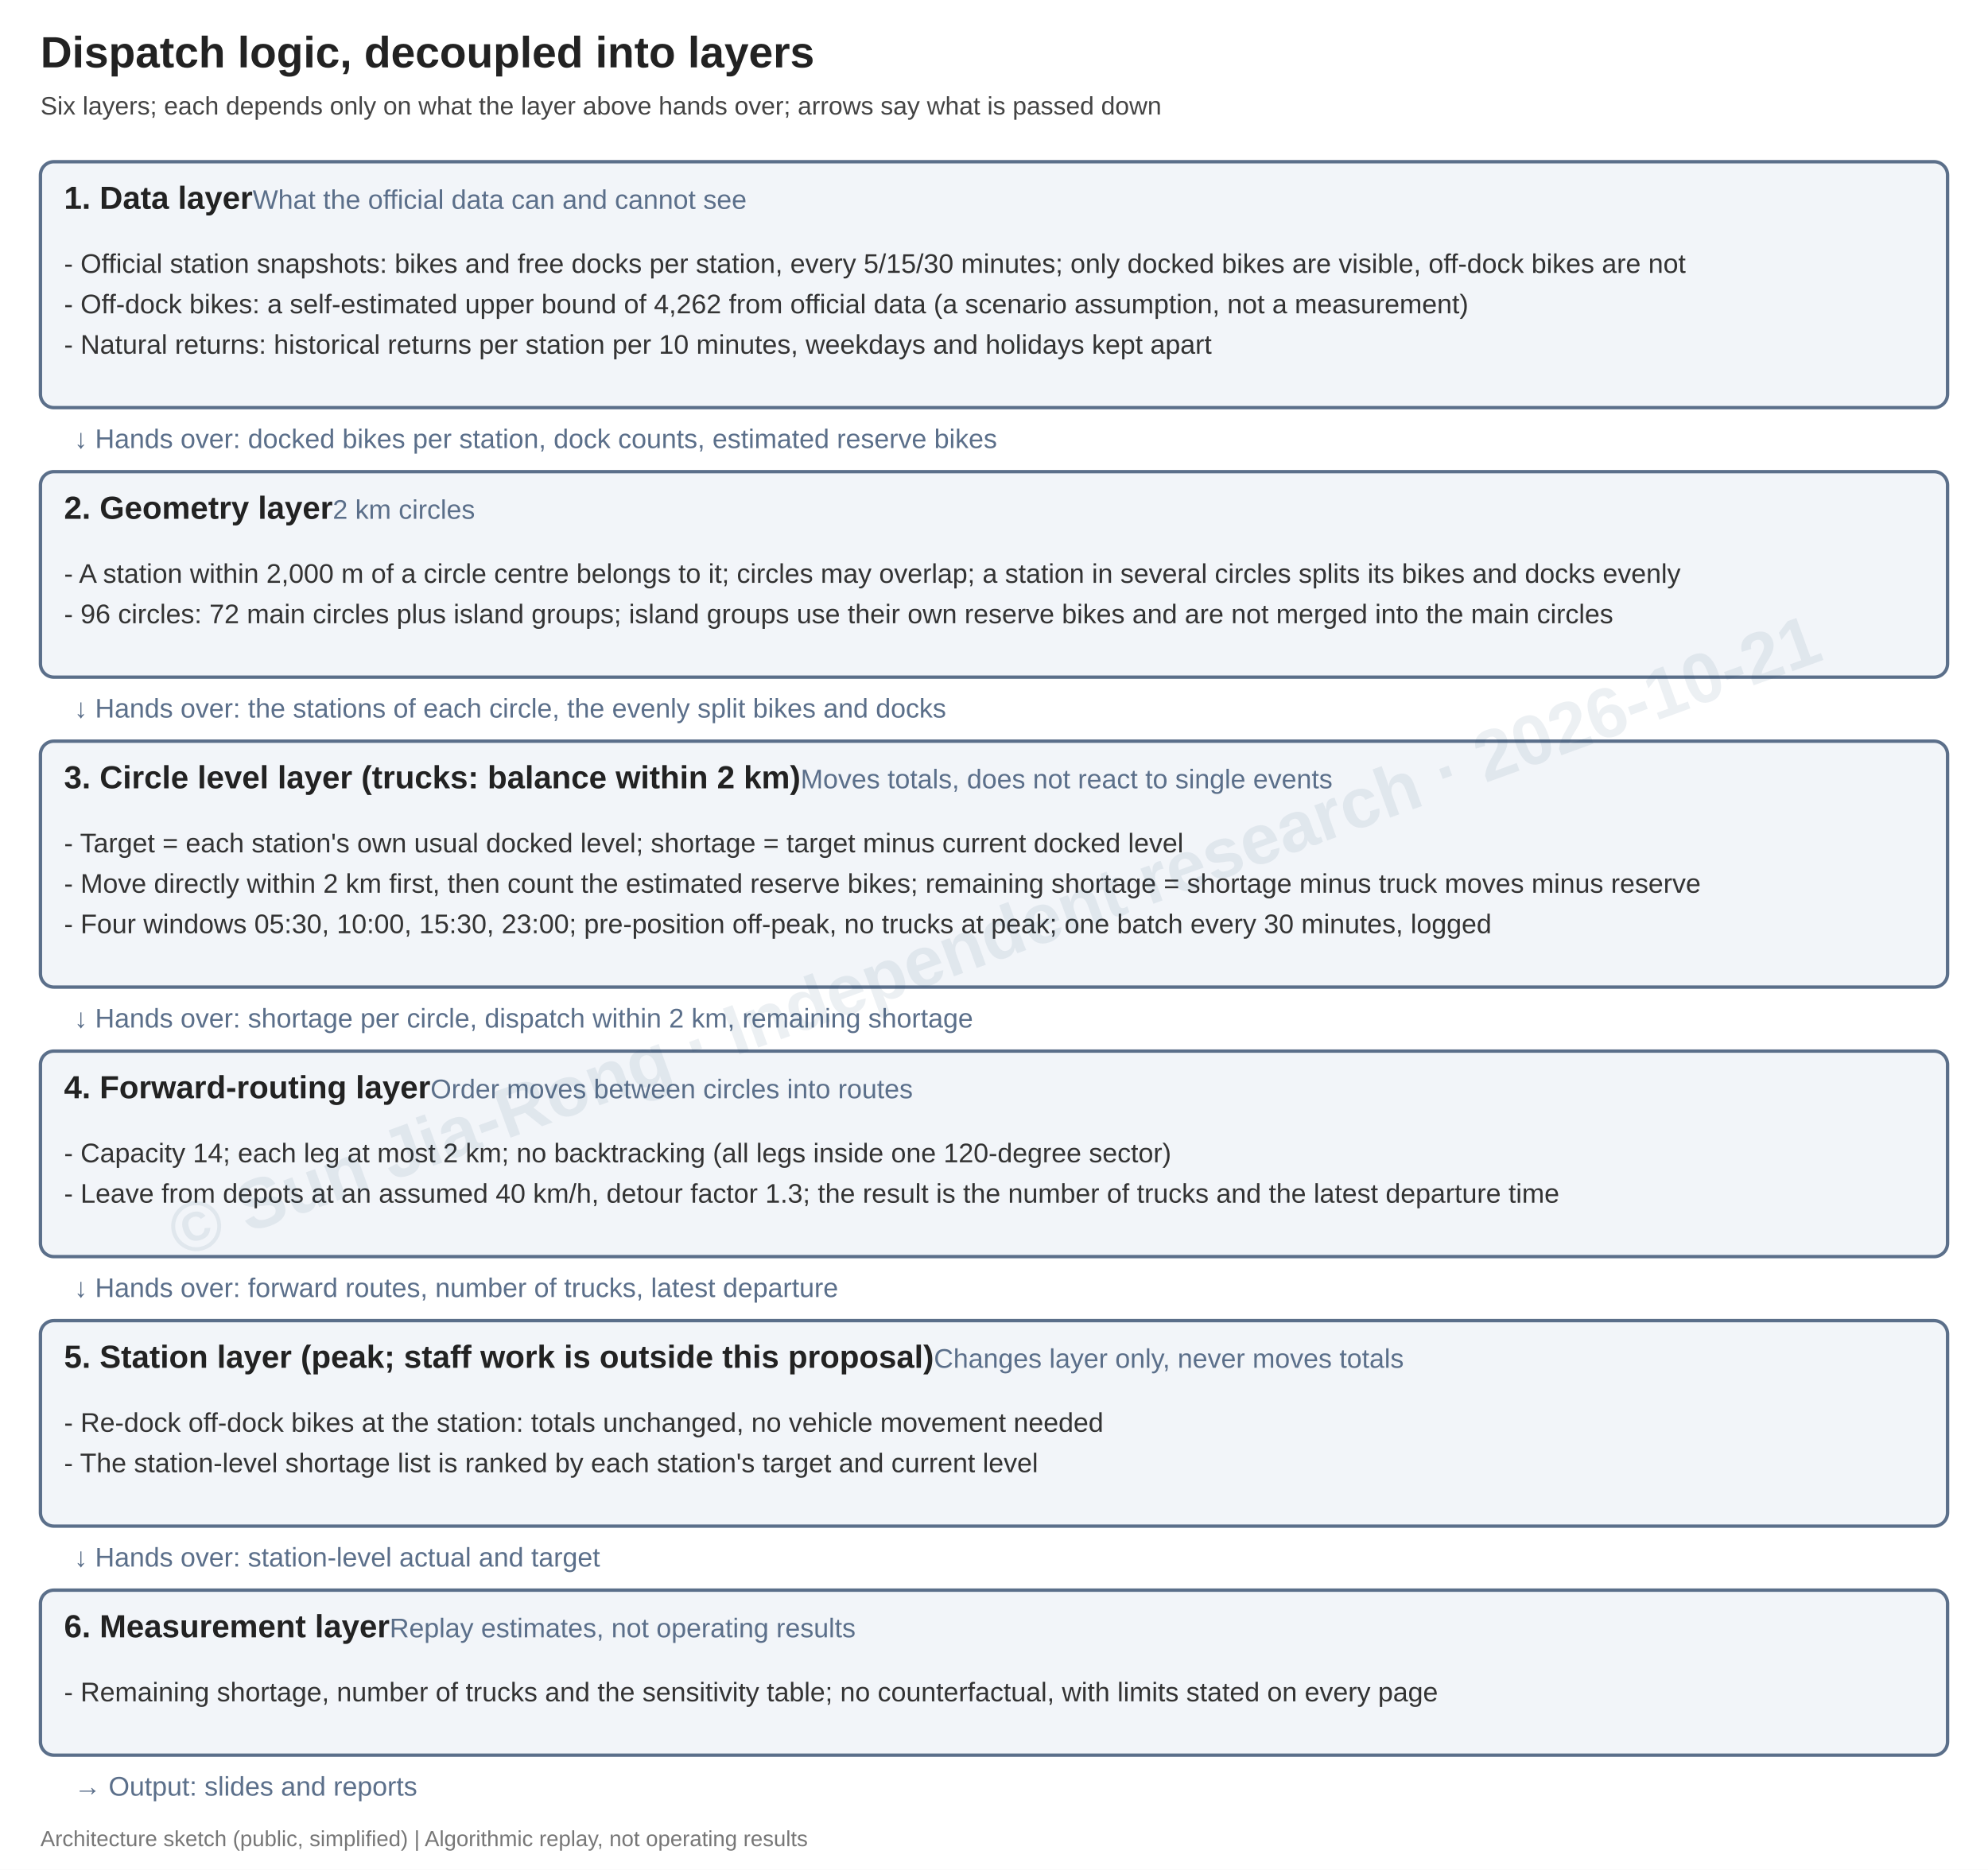
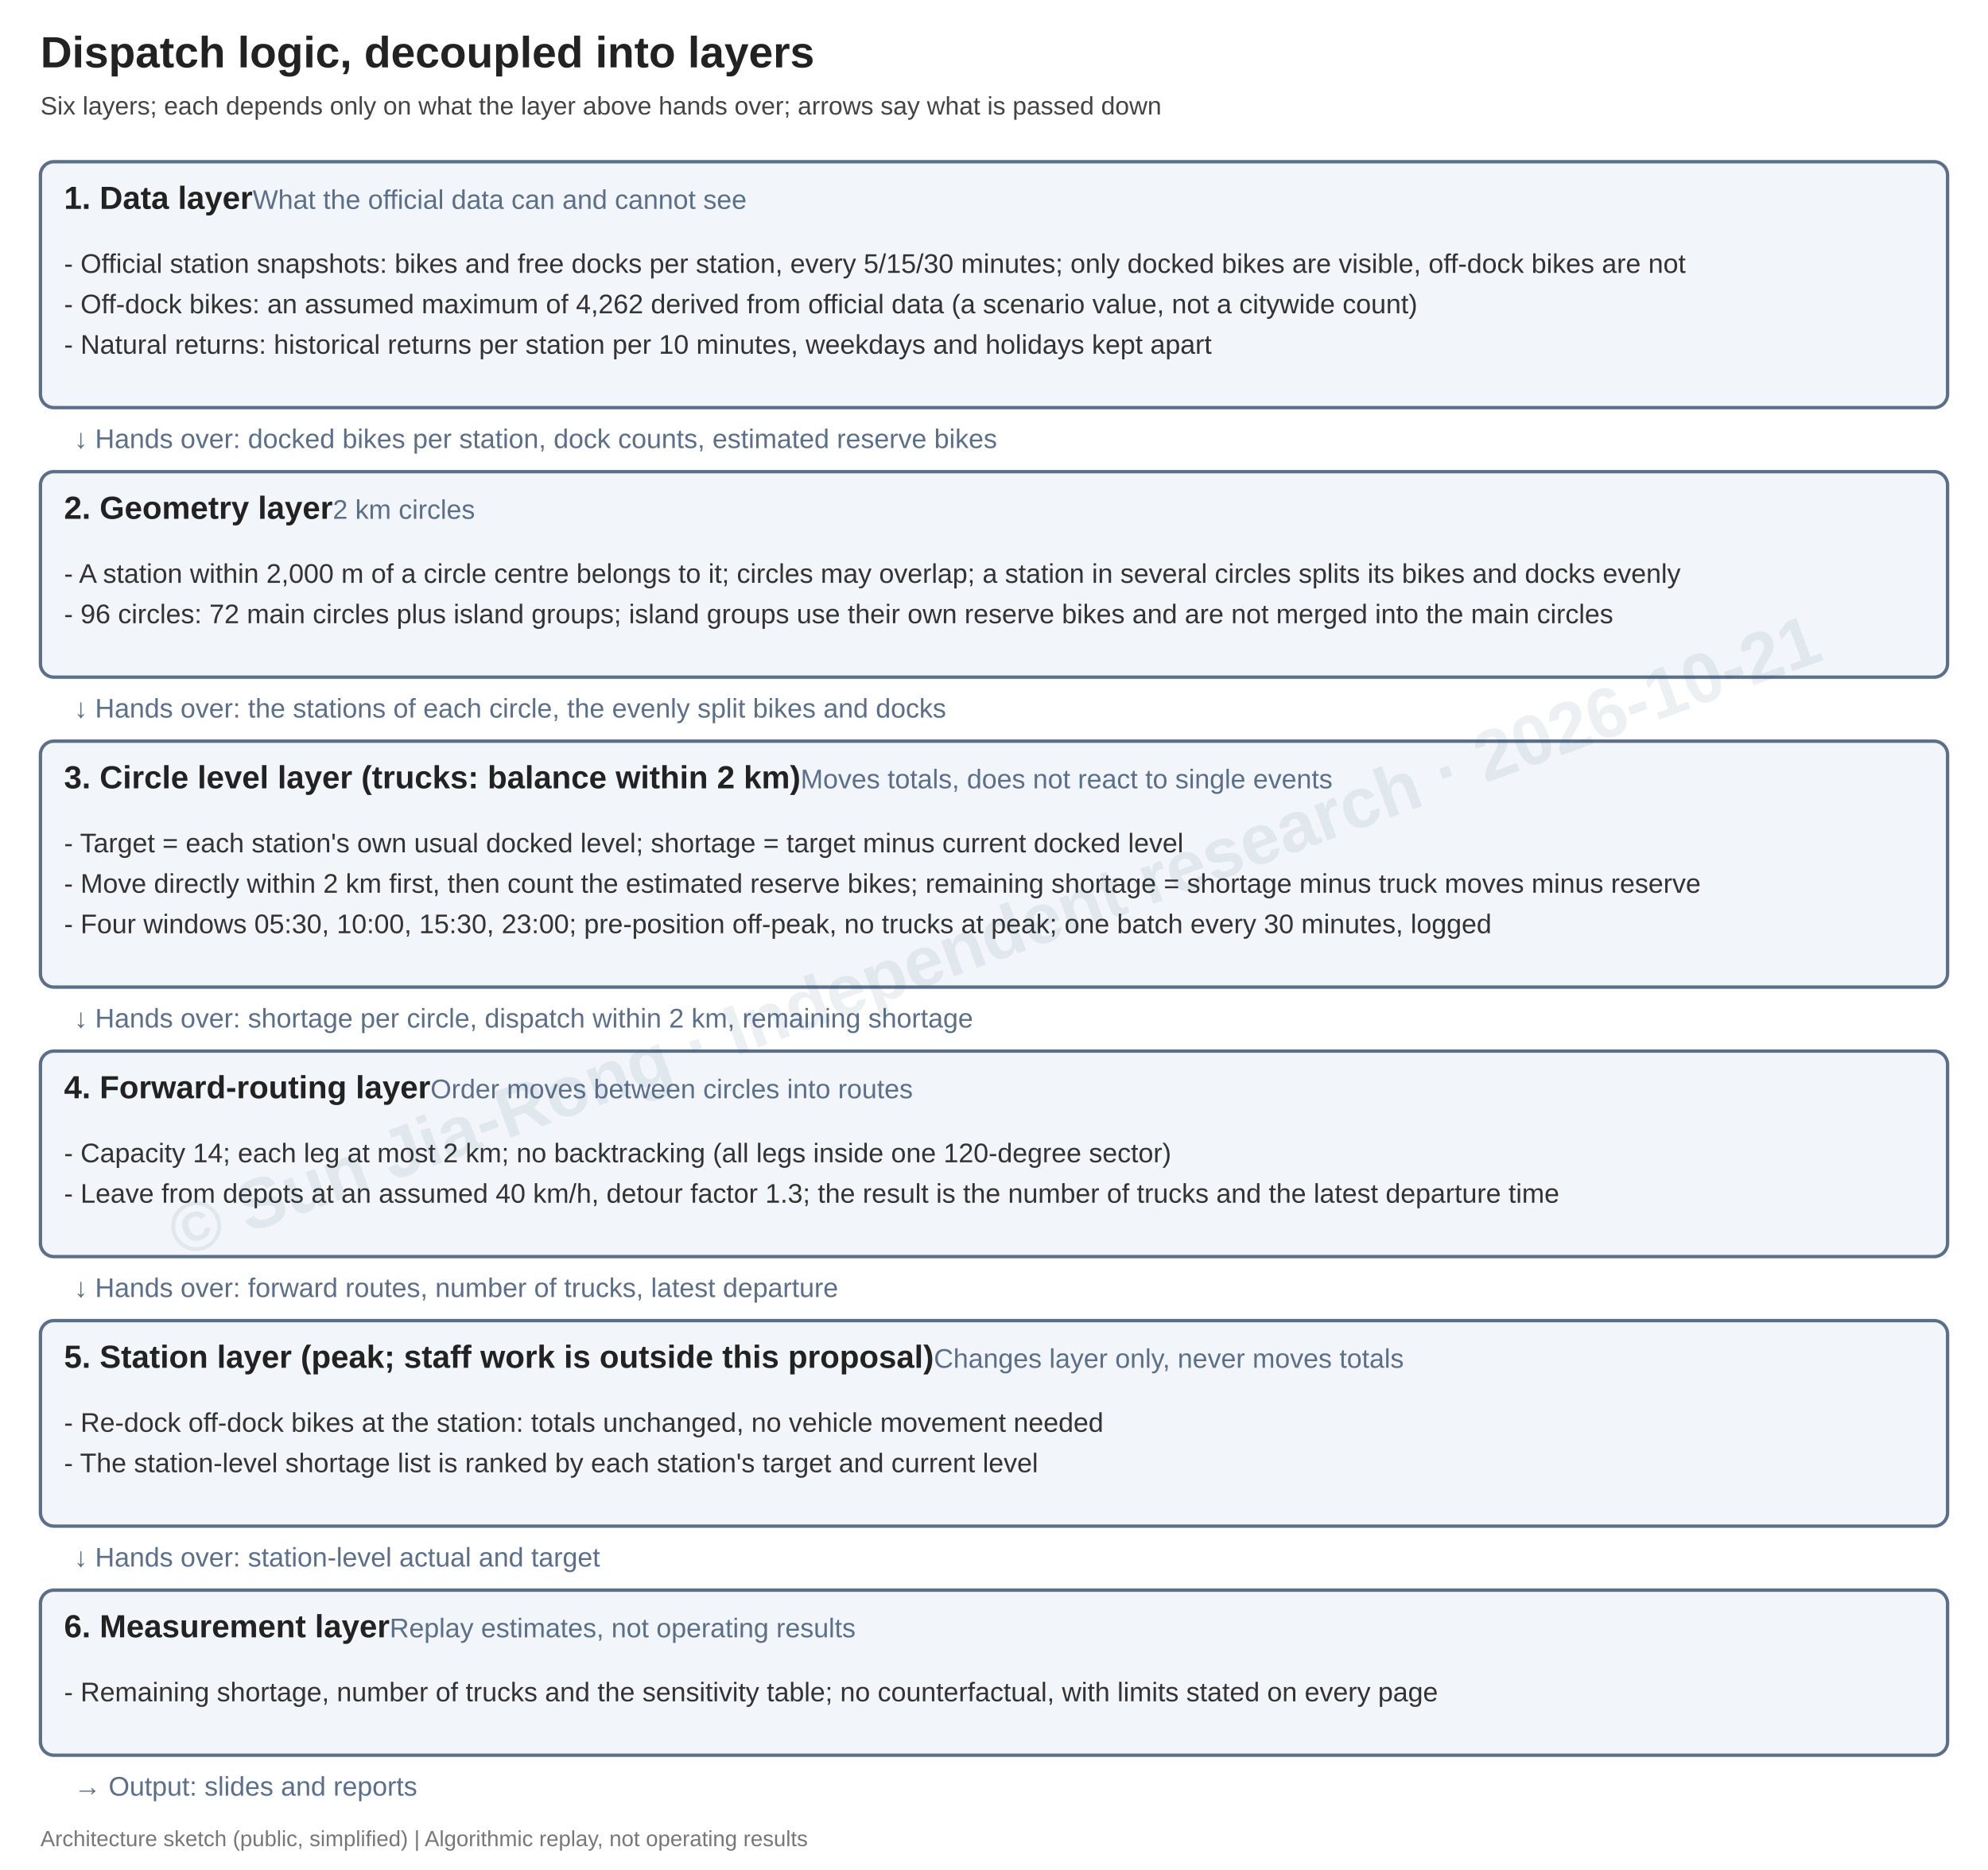
<svg xmlns="http://www.w3.org/2000/svg" width="1180" height="1110" viewBox="0 0 1180 1110" font-family="Helvetica Neue, Arial, sans-serif">
  <rect width="1180" height="1110" fill="#ffffff" />
  <text x="24" y="40" font-size="26" font-weight="700" fill="#222">Dispatch logic, decoupled into layers</text>
  <text x="24" y="68" font-size="15" fill="#444">Six layers; each depends only on what the layer above hands over; arrows say what is passed down</text>
  <rect x="24" y="96" width="1132" height="146" rx="8" fill="#f2f5f9" stroke="#5b6f8a" stroke-width="2" />
  <text x="38" y="124" font-size="19" font-weight="700" fill="#222">1. Data layer<tspan font-size="16" font-weight="400" fill="#5b6f8a">   What the official data can and cannot see</tspan>
  </text>
  <text x="38" y="162" font-size="16" fill="#333">- Official station snapshots: bikes and free docks per station, every 5/15/30 minutes; only docked bikes are visible, off-dock bikes are not</text>
-   <text x="38" y="186" font-size="16" fill="#333">- Off-dock bikes: a self-estimated upper bound of 4,262 from official data (a scenario assumption, not a measurement)</text>
+   <text x="38" y="186" font-size="16" fill="#333">- Off-dock bikes: an assumed maximum of 4,262 derived from official data (a scenario value, not a citywide count)</text>
  <text x="38" y="210" font-size="16" fill="#333">- Natural returns: historical returns per station per 10 minutes, weekdays and holidays kept apart</text>
  <text x="44" y="266" font-size="16" fill="#5b6f8a">↓  Hands over: docked bikes per station, dock counts, estimated reserve bikes</text>
  <rect x="24" y="280" width="1132" height="122" rx="8" fill="#f2f5f9" stroke="#5b6f8a" stroke-width="2" />
  <text x="38" y="308" font-size="19" font-weight="700" fill="#222">2. Geometry layer<tspan font-size="16" font-weight="400" fill="#5b6f8a">   2 km circles</tspan>
  </text>
  <text x="38" y="346" font-size="16" fill="#333">- A station within 2,000 m of a circle centre belongs to it; circles may overlap; a station in several circles splits its bikes and docks evenly</text>
  <text x="38" y="370" font-size="16" fill="#333">- 96 circles: 72 main circles plus island groups; island groups use their own reserve bikes and are not merged into the main circles</text>
  <text x="44" y="426" font-size="16" fill="#5b6f8a">↓  Hands over: the stations of each circle, the evenly split bikes and docks</text>
  <rect x="24" y="440" width="1132" height="146" rx="8" fill="#f2f5f9" stroke="#5b6f8a" stroke-width="2" />
  <text x="38" y="468" font-size="19" font-weight="700" fill="#222">3. Circle level layer (trucks: balance within 2 km)<tspan font-size="16" font-weight="400" fill="#5b6f8a">   Moves totals, does not react to single events</tspan>
  </text>
  <text x="38" y="506" font-size="16" fill="#333">- Target = each station's own usual docked level; shortage = target minus current docked level</text>
  <text x="38" y="530" font-size="16" fill="#333">- Move directly within 2 km first, then count the estimated reserve bikes; remaining shortage = shortage minus truck moves minus reserve</text>
  <text x="38" y="554" font-size="16" fill="#333">- Four windows 05:30, 10:00, 15:30, 23:00; pre-position off-peak, no trucks at peak; one batch every 30 minutes, logged</text>
  <text x="44" y="610" font-size="16" fill="#5b6f8a">↓  Hands over: shortage per circle, dispatch within 2 km, remaining shortage</text>
  <rect x="24" y="624" width="1132" height="122" rx="8" fill="#f2f5f9" stroke="#5b6f8a" stroke-width="2" />
  <text x="38" y="652" font-size="19" font-weight="700" fill="#222">4. Forward-routing layer<tspan font-size="16" font-weight="400" fill="#5b6f8a">   Order moves between circles into routes</tspan>
  </text>
  <text x="38" y="690" font-size="16" fill="#333">- Capacity 14; each leg at most 2 km; no backtracking (all legs inside one 120-degree sector)</text>
  <text x="38" y="714" font-size="16" fill="#333">- Leave from depots at an assumed 40 km/h, detour factor 1.3; the result is the number of trucks and the latest departure time</text>
  <text x="44" y="770" font-size="16" fill="#5b6f8a">↓  Hands over: forward routes, number of trucks, latest departure</text>
  <rect x="24" y="784" width="1132" height="122" rx="8" fill="#f2f5f9" stroke="#5b6f8a" stroke-width="2" />
  <text x="38" y="812" font-size="19" font-weight="700" fill="#222">5. Station layer (peak; staff work is outside this proposal)<tspan font-size="16" font-weight="400" fill="#5b6f8a">   Changes layer only, never moves totals</tspan>
  </text>
  <text x="38" y="850" font-size="16" fill="#333">- Re-dock off-dock bikes at the station: totals unchanged, no vehicle movement needed</text>
  <text x="38" y="874" font-size="16" fill="#333">- The station-level shortage list is ranked by each station's target and current level</text>
  <text x="44" y="930" font-size="16" fill="#5b6f8a">↓  Hands over: station-level actual and target</text>
  <rect x="24" y="944" width="1132" height="98" rx="8" fill="#f2f5f9" stroke="#5b6f8a" stroke-width="2" />
  <text x="38" y="972" font-size="19" font-weight="700" fill="#222">6. Measurement layer<tspan font-size="16" font-weight="400" fill="#5b6f8a">   Replay estimates, not operating results</tspan>
  </text>
  <text x="38" y="1010" font-size="16" fill="#333">- Remaining shortage, number of trucks and the sensitivity table; no counterfactual, with limits stated on every page</text>
  <text x="44" y="1066" font-size="16" fill="#5b6f8a">→  Output: slides and reports</text>
  <text x="24" y="1096" font-size="13" fill="#777">Architecture sketch (public, simplified) | Algorithmic replay, not operating results</text>
  <g opacity="0.08" transform="rotate(-20 590 555)">
    <text x="590" y="570" text-anchor="middle" font-size="42" font-weight="bold" fill="#0b3a63" font-family="Helvetica Neue, Arial, sans-serif">© Sun Jia-Rong · Independent research · 2026-10-21</text>
  </g>
</svg>
